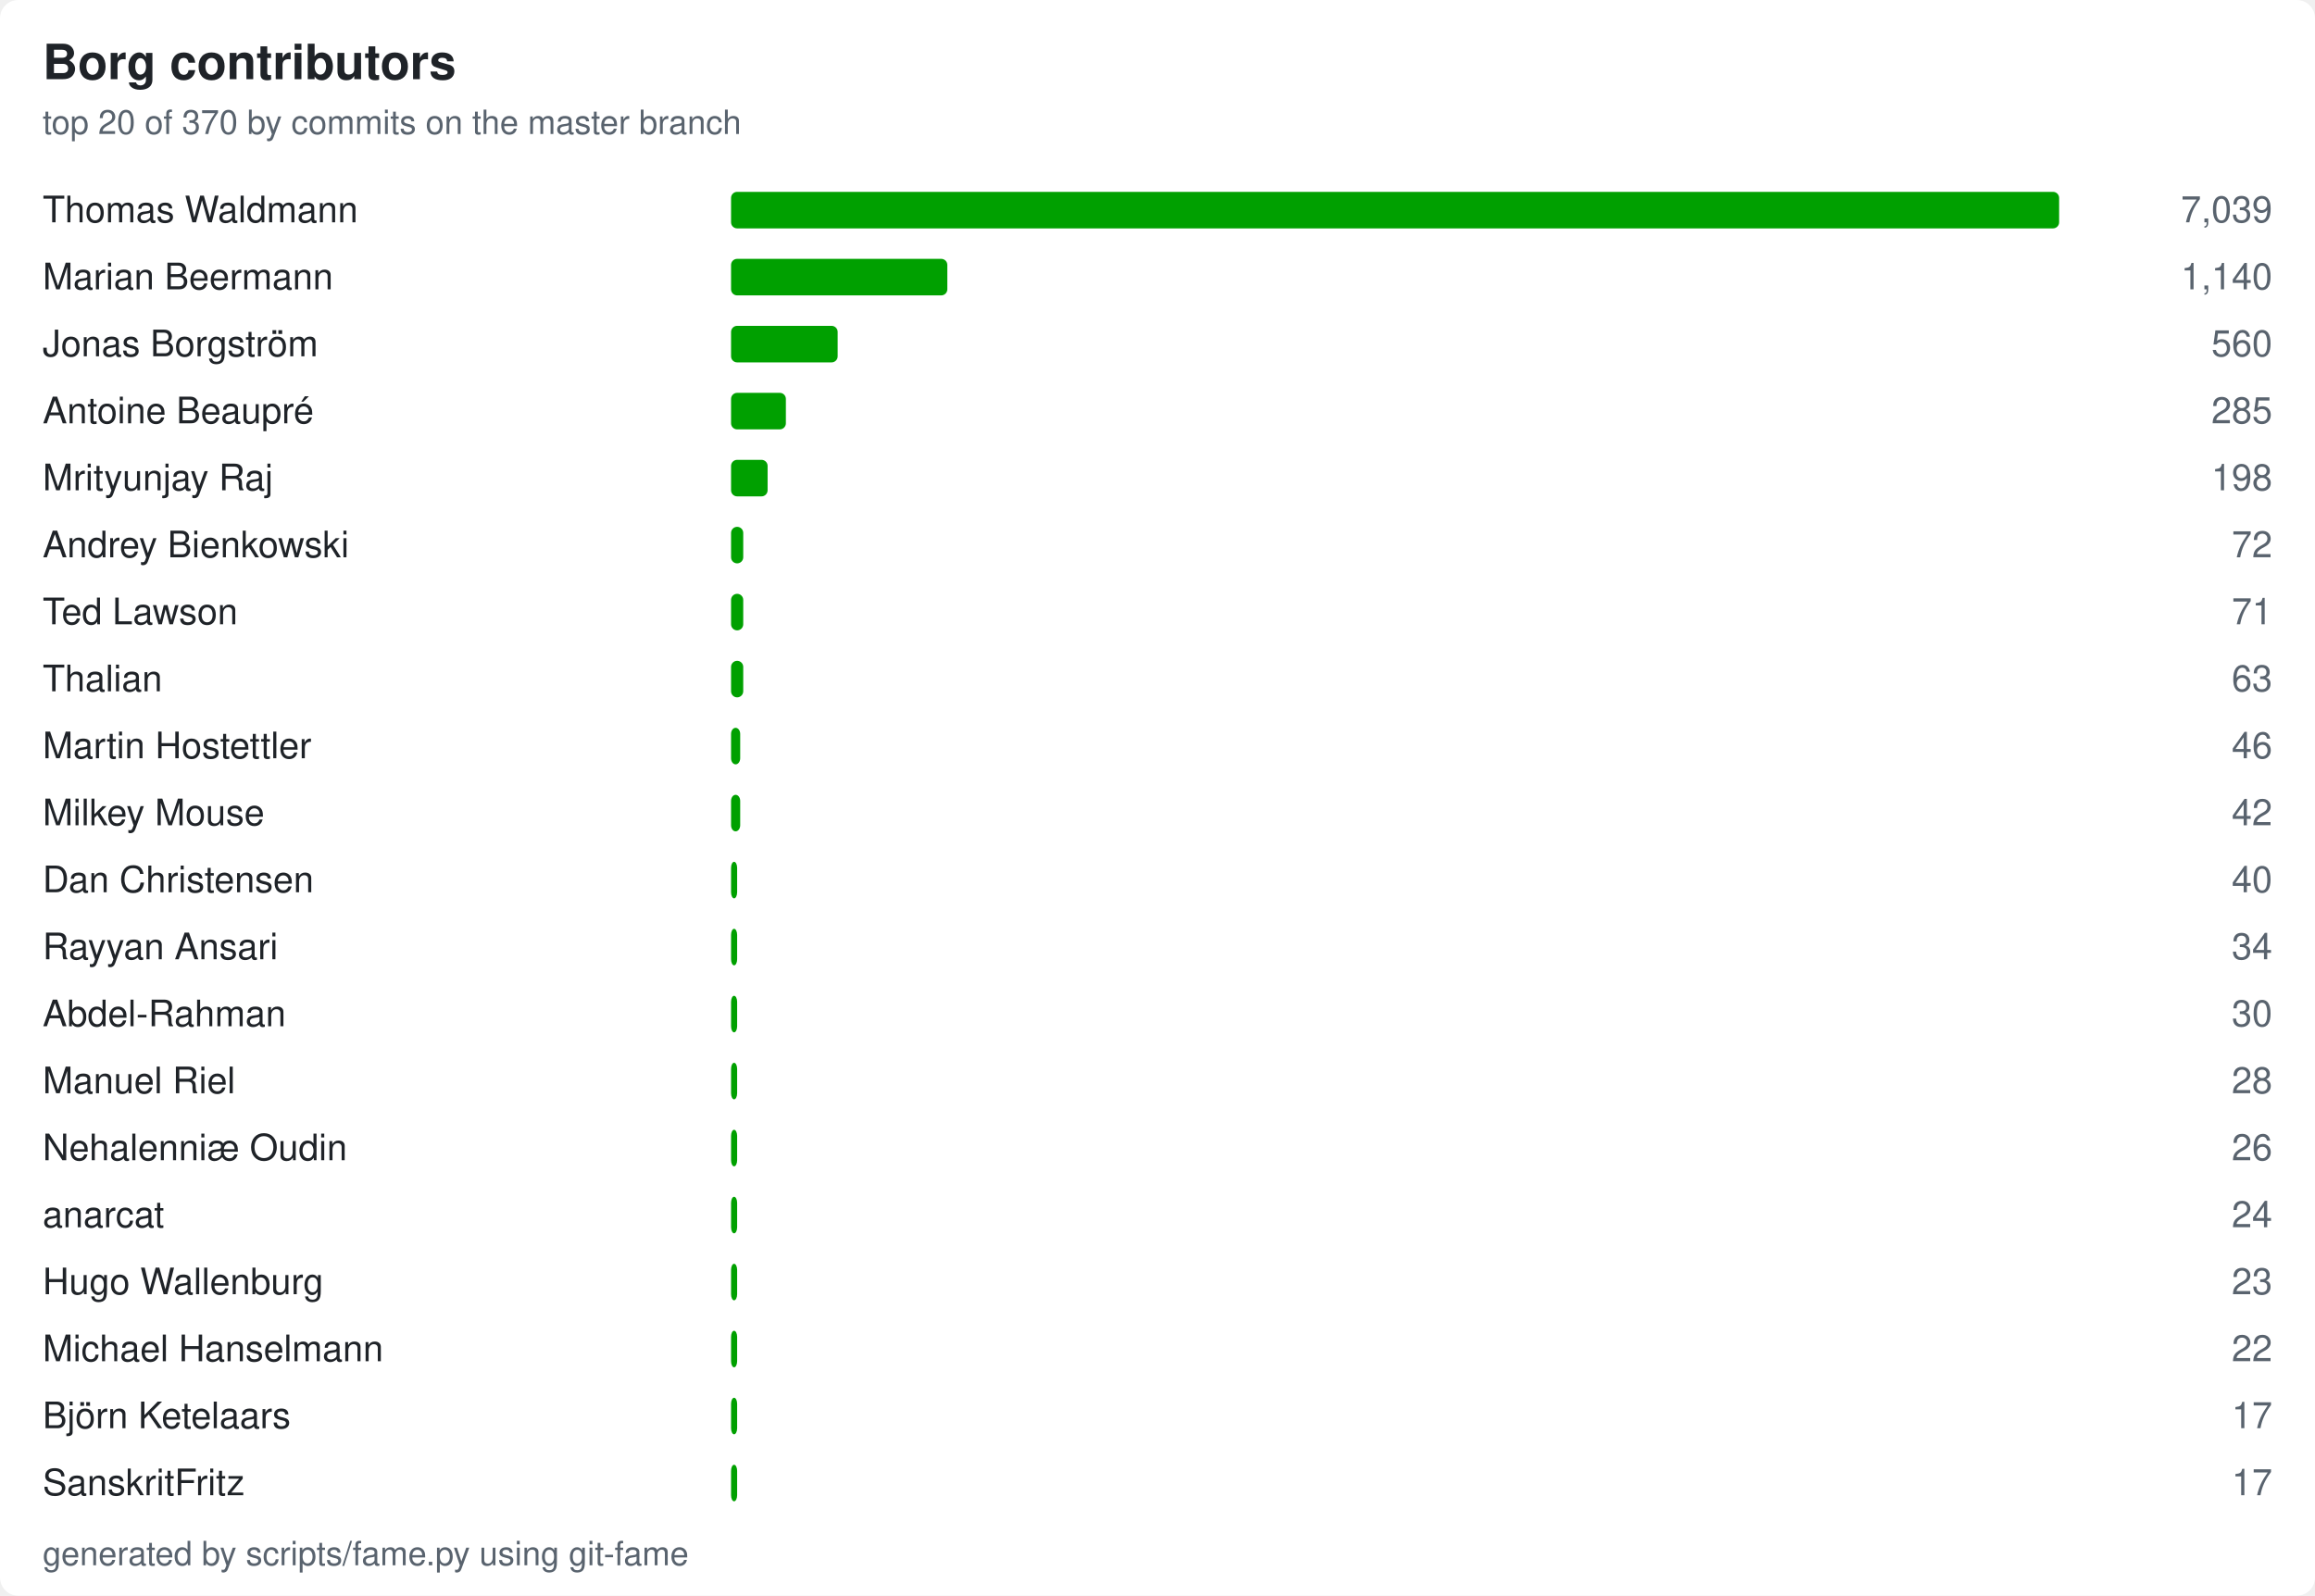
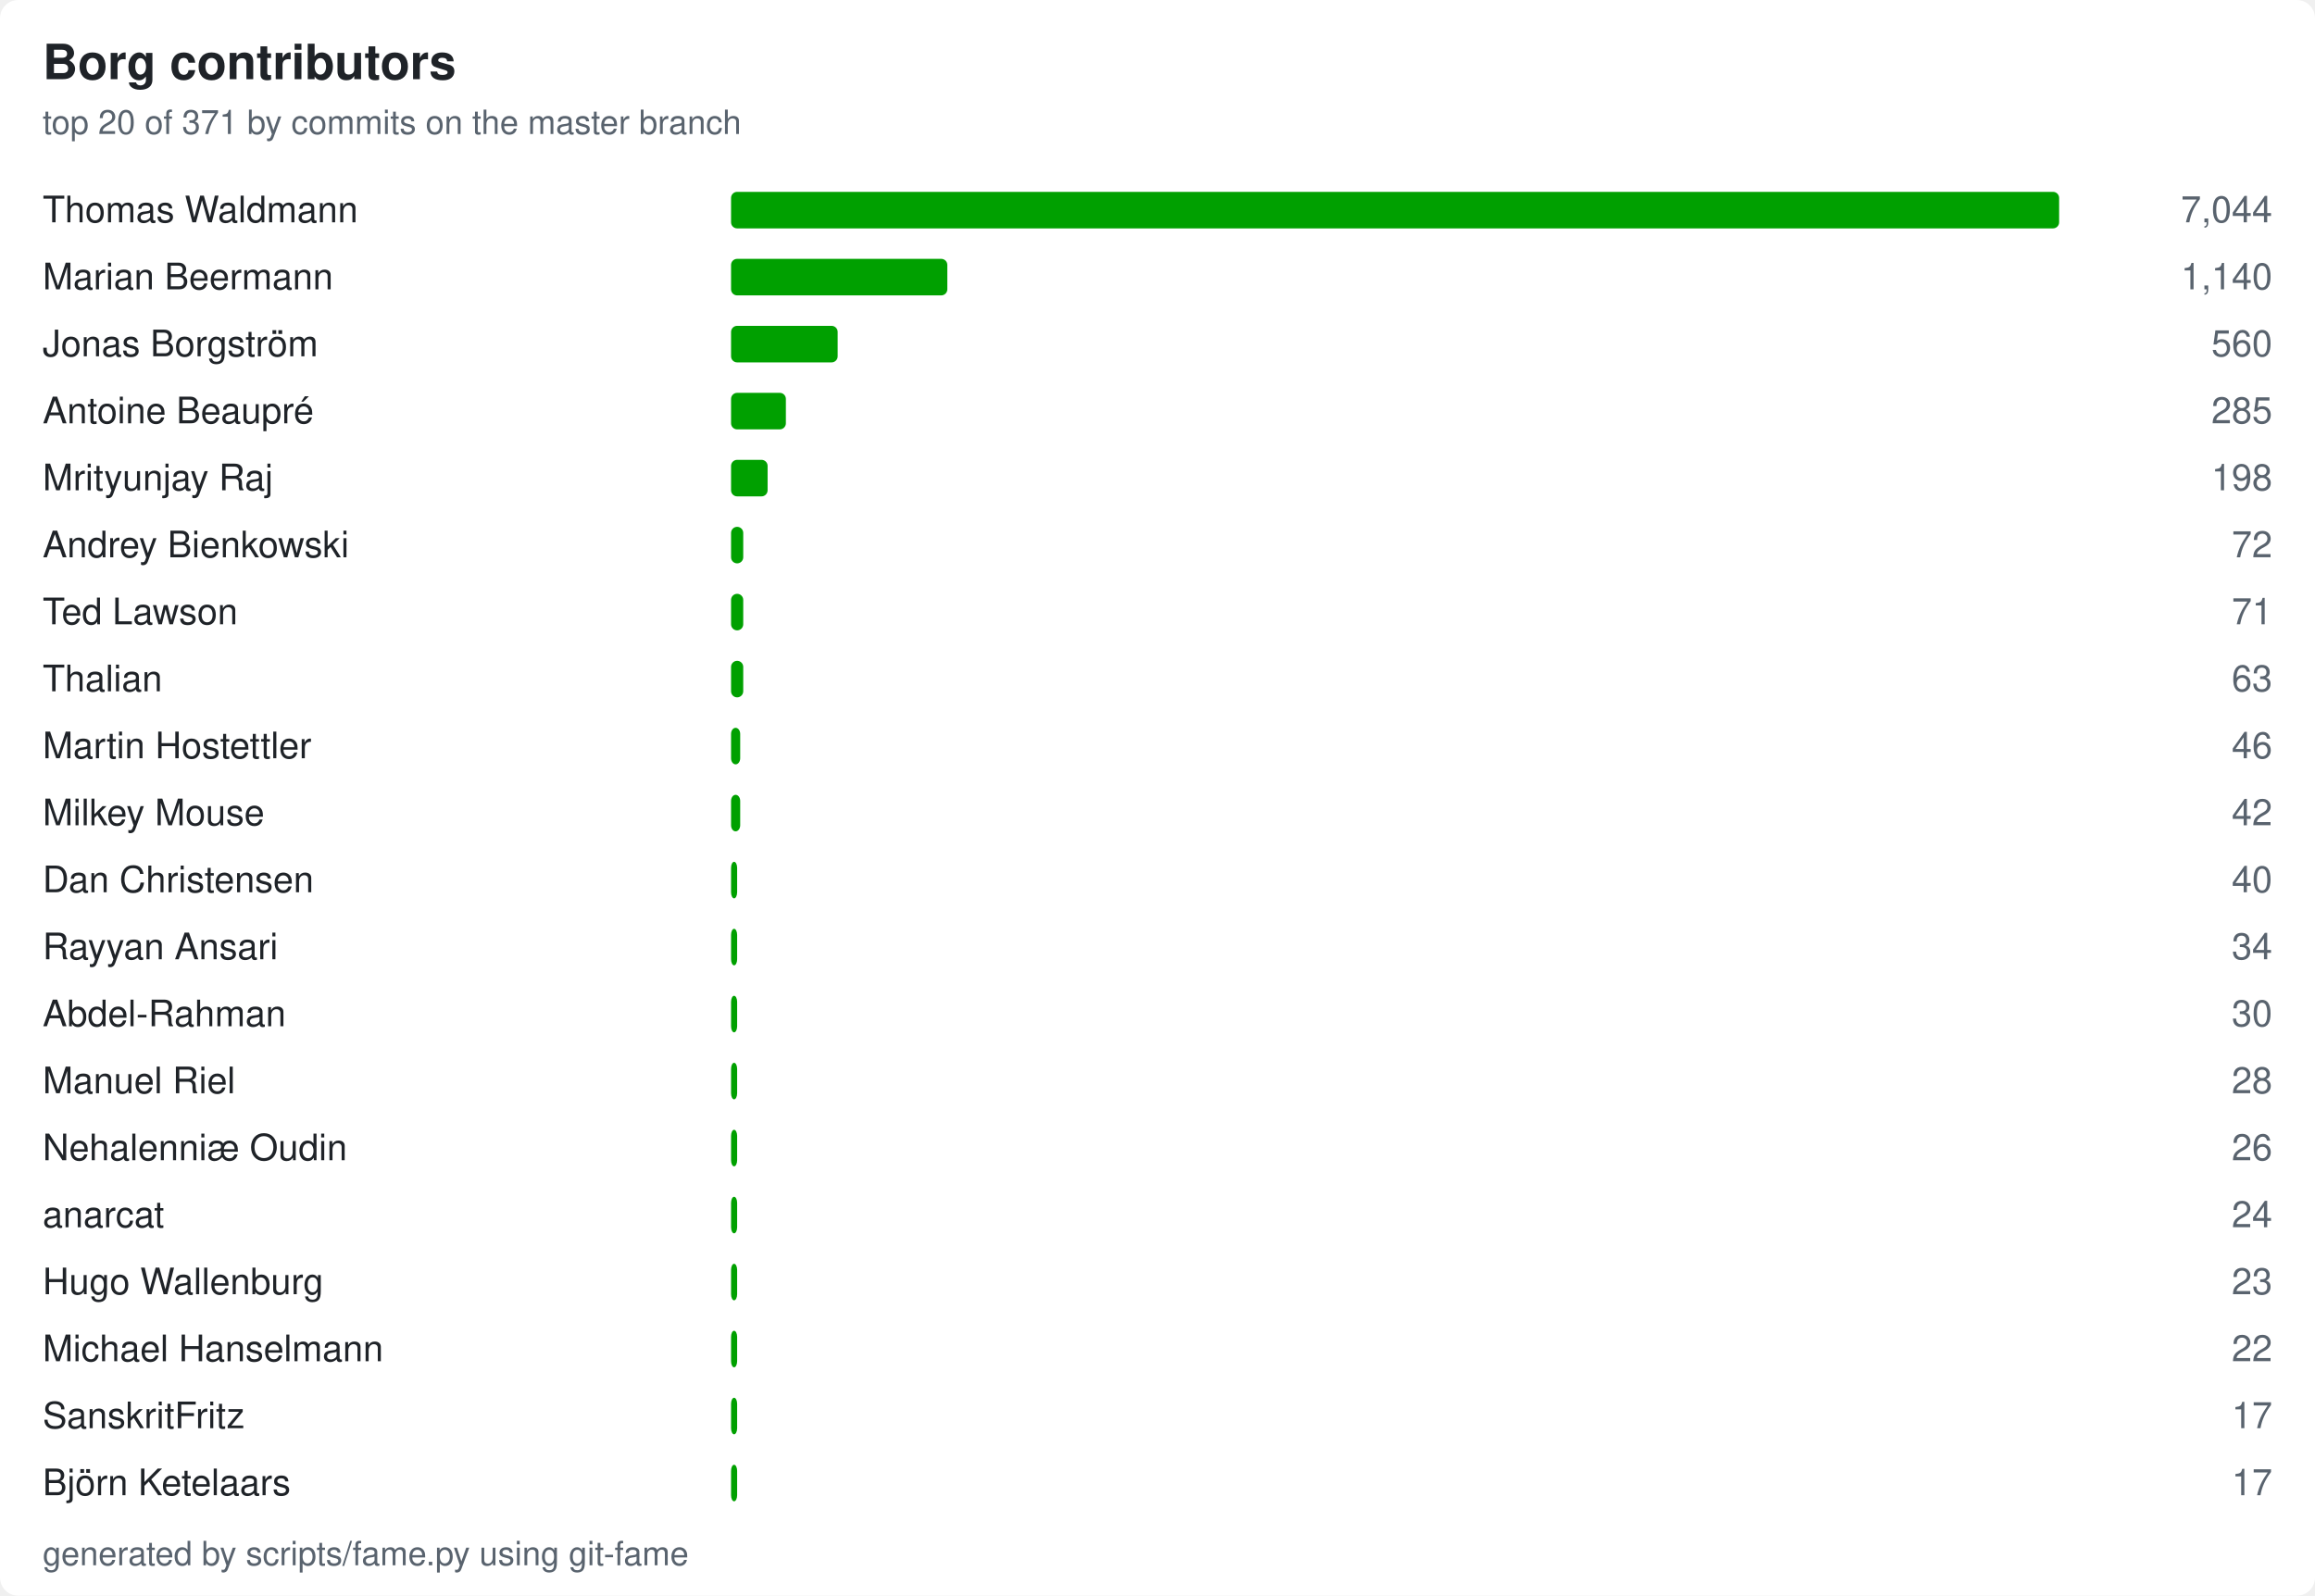
<svg xmlns="http://www.w3.org/2000/svg" width="760" height="524" viewBox="0 0 760 524" role="img" aria-label="Borg contributors by commit count">
  <style>
    text { font-family: -apple-system, "Segoe UI", Helvetica, Arial, sans-serif }
    .bg { fill: #ffffff }
    .title { font-size: 16px; font-weight: 600; fill: #1f2328 }
    .name { font-size: 12px; fill: #1f2328 }
    .subtitle, .footer, .count { font-size: 11px; fill: #59636e }
    .count { font-size: 12px; text-anchor: end }
    .bar { fill: #00a000 }
    @media (prefers-color-scheme: dark) {
        .bg { fill: #0d1117 }
        .title, .name { fill: #e6edf3 }
        .subtitle, .footer, .count { fill: #9198a1 }
        .bar { fill: #00dd00 }
    }
</style>
  <rect class="bg" x="0" y="0" width="760" height="524" rx="6" />
  <text class="title" x="14" y="26">Borg contributors</text>
-   <text class="subtitle" x="14" y="44">top 20 of 370 by commits on the master branch</text>
+   <text class="subtitle" x="14" y="44">top 20 of 371 by commits on the master branch</text>
  <text class="name" x="14" y="73">Thomas Waldmann</text>
  <rect class="bar" x="240" y="63" width="436" height="12" rx="2" />
-   <text class="count" x="746" y="73">7,039</text>
+   <text class="count" x="746" y="73">7,044</text>
  <text class="name" x="14" y="95">Marian Beermann</text>
  <rect class="bar" x="240" y="85" width="71" height="12" rx="2" />
  <text class="count" x="746" y="95">1,140</text>
  <text class="name" x="14" y="117">Jonas Borgström</text>
  <rect class="bar" x="240" y="107" width="35" height="12" rx="2" />
  <text class="count" x="746" y="117">560</text>
  <text class="name" x="14" y="139">Antoine Beaupré</text>
  <rect class="bar" x="240" y="129" width="18" height="12" rx="2" />
  <text class="count" x="746" y="139">285</text>
  <text class="name" x="14" y="161">Mrityunjay Raj</text>
  <rect class="bar" x="240" y="151" width="12" height="12" rx="2" />
  <text class="count" x="746" y="161">198</text>
  <text class="name" x="14" y="183">Andrey Bienkowski</text>
  <rect class="bar" x="240" y="173" width="4" height="12" rx="2" />
  <text class="count" x="746" y="183">72</text>
  <text class="name" x="14" y="205">Ted Lawson</text>
  <rect class="bar" x="240" y="195" width="4" height="12" rx="2" />
  <text class="count" x="746" y="205">71</text>
  <text class="name" x="14" y="227">Thalian</text>
  <rect class="bar" x="240" y="217" width="4" height="12" rx="2" />
  <text class="count" x="746" y="227">63</text>
  <text class="name" x="14" y="249">Martin Hostettler</text>
  <rect class="bar" x="240" y="239" width="3" height="12" rx="2" />
  <text class="count" x="746" y="249">46</text>
  <text class="name" x="14" y="271">Milkey Mouse</text>
  <rect class="bar" x="240" y="261" width="3" height="12" rx="2" />
  <text class="count" x="746" y="271">42</text>
  <text class="name" x="14" y="293">Dan Christensen</text>
  <rect class="bar" x="240" y="283" width="2" height="12" rx="2" />
  <text class="count" x="746" y="293">40</text>
  <text class="name" x="14" y="315">Rayyan Ansari</text>
  <rect class="bar" x="240" y="305" width="2" height="12" rx="2" />
  <text class="count" x="746" y="315">34</text>
  <text class="name" x="14" y="337">Abdel-Rahman</text>
  <rect class="bar" x="240" y="327" width="2" height="12" rx="2" />
  <text class="count" x="746" y="337">30</text>
  <text class="name" x="14" y="359">Manuel Riel</text>
  <rect class="bar" x="240" y="349" width="2" height="12" rx="2" />
  <text class="count" x="746" y="359">28</text>
  <text class="name" x="14" y="381">Nehalenniæ Oudin</text>
  <rect class="bar" x="240" y="371" width="2" height="12" rx="2" />
  <text class="count" x="746" y="381">26</text>
  <text class="name" x="14" y="403">anarcat</text>
  <rect class="bar" x="240" y="393" width="2" height="12" rx="2" />
  <text class="count" x="746" y="403">24</text>
  <text class="name" x="14" y="425">Hugo Wallenburg</text>
  <rect class="bar" x="240" y="415" width="2" height="12" rx="2" />
  <text class="count" x="746" y="425">23</text>
  <text class="name" x="14" y="447">Michael Hanselmann</text>
  <rect class="bar" x="240" y="437" width="2" height="12" rx="2" />
  <text class="count" x="746" y="447">22</text>
-   <text class="name" x="14" y="469">Björn Ketelaars</text>
+   <text class="name" x="14" y="469">SanskritFritz</text>
  <rect class="bar" x="240" y="459" width="2" height="12" rx="2" />
  <text class="count" x="746" y="469">17</text>
-   <text class="name" x="14" y="491">SanskritFritz</text>
+   <text class="name" x="14" y="491">Björn Ketelaars</text>
  <rect class="bar" x="240" y="481" width="2" height="12" rx="2" />
  <text class="count" x="746" y="491">17</text>
  <text class="footer" x="14" y="514">generated by scripts/fame.py using git-fame</text>
</svg>
